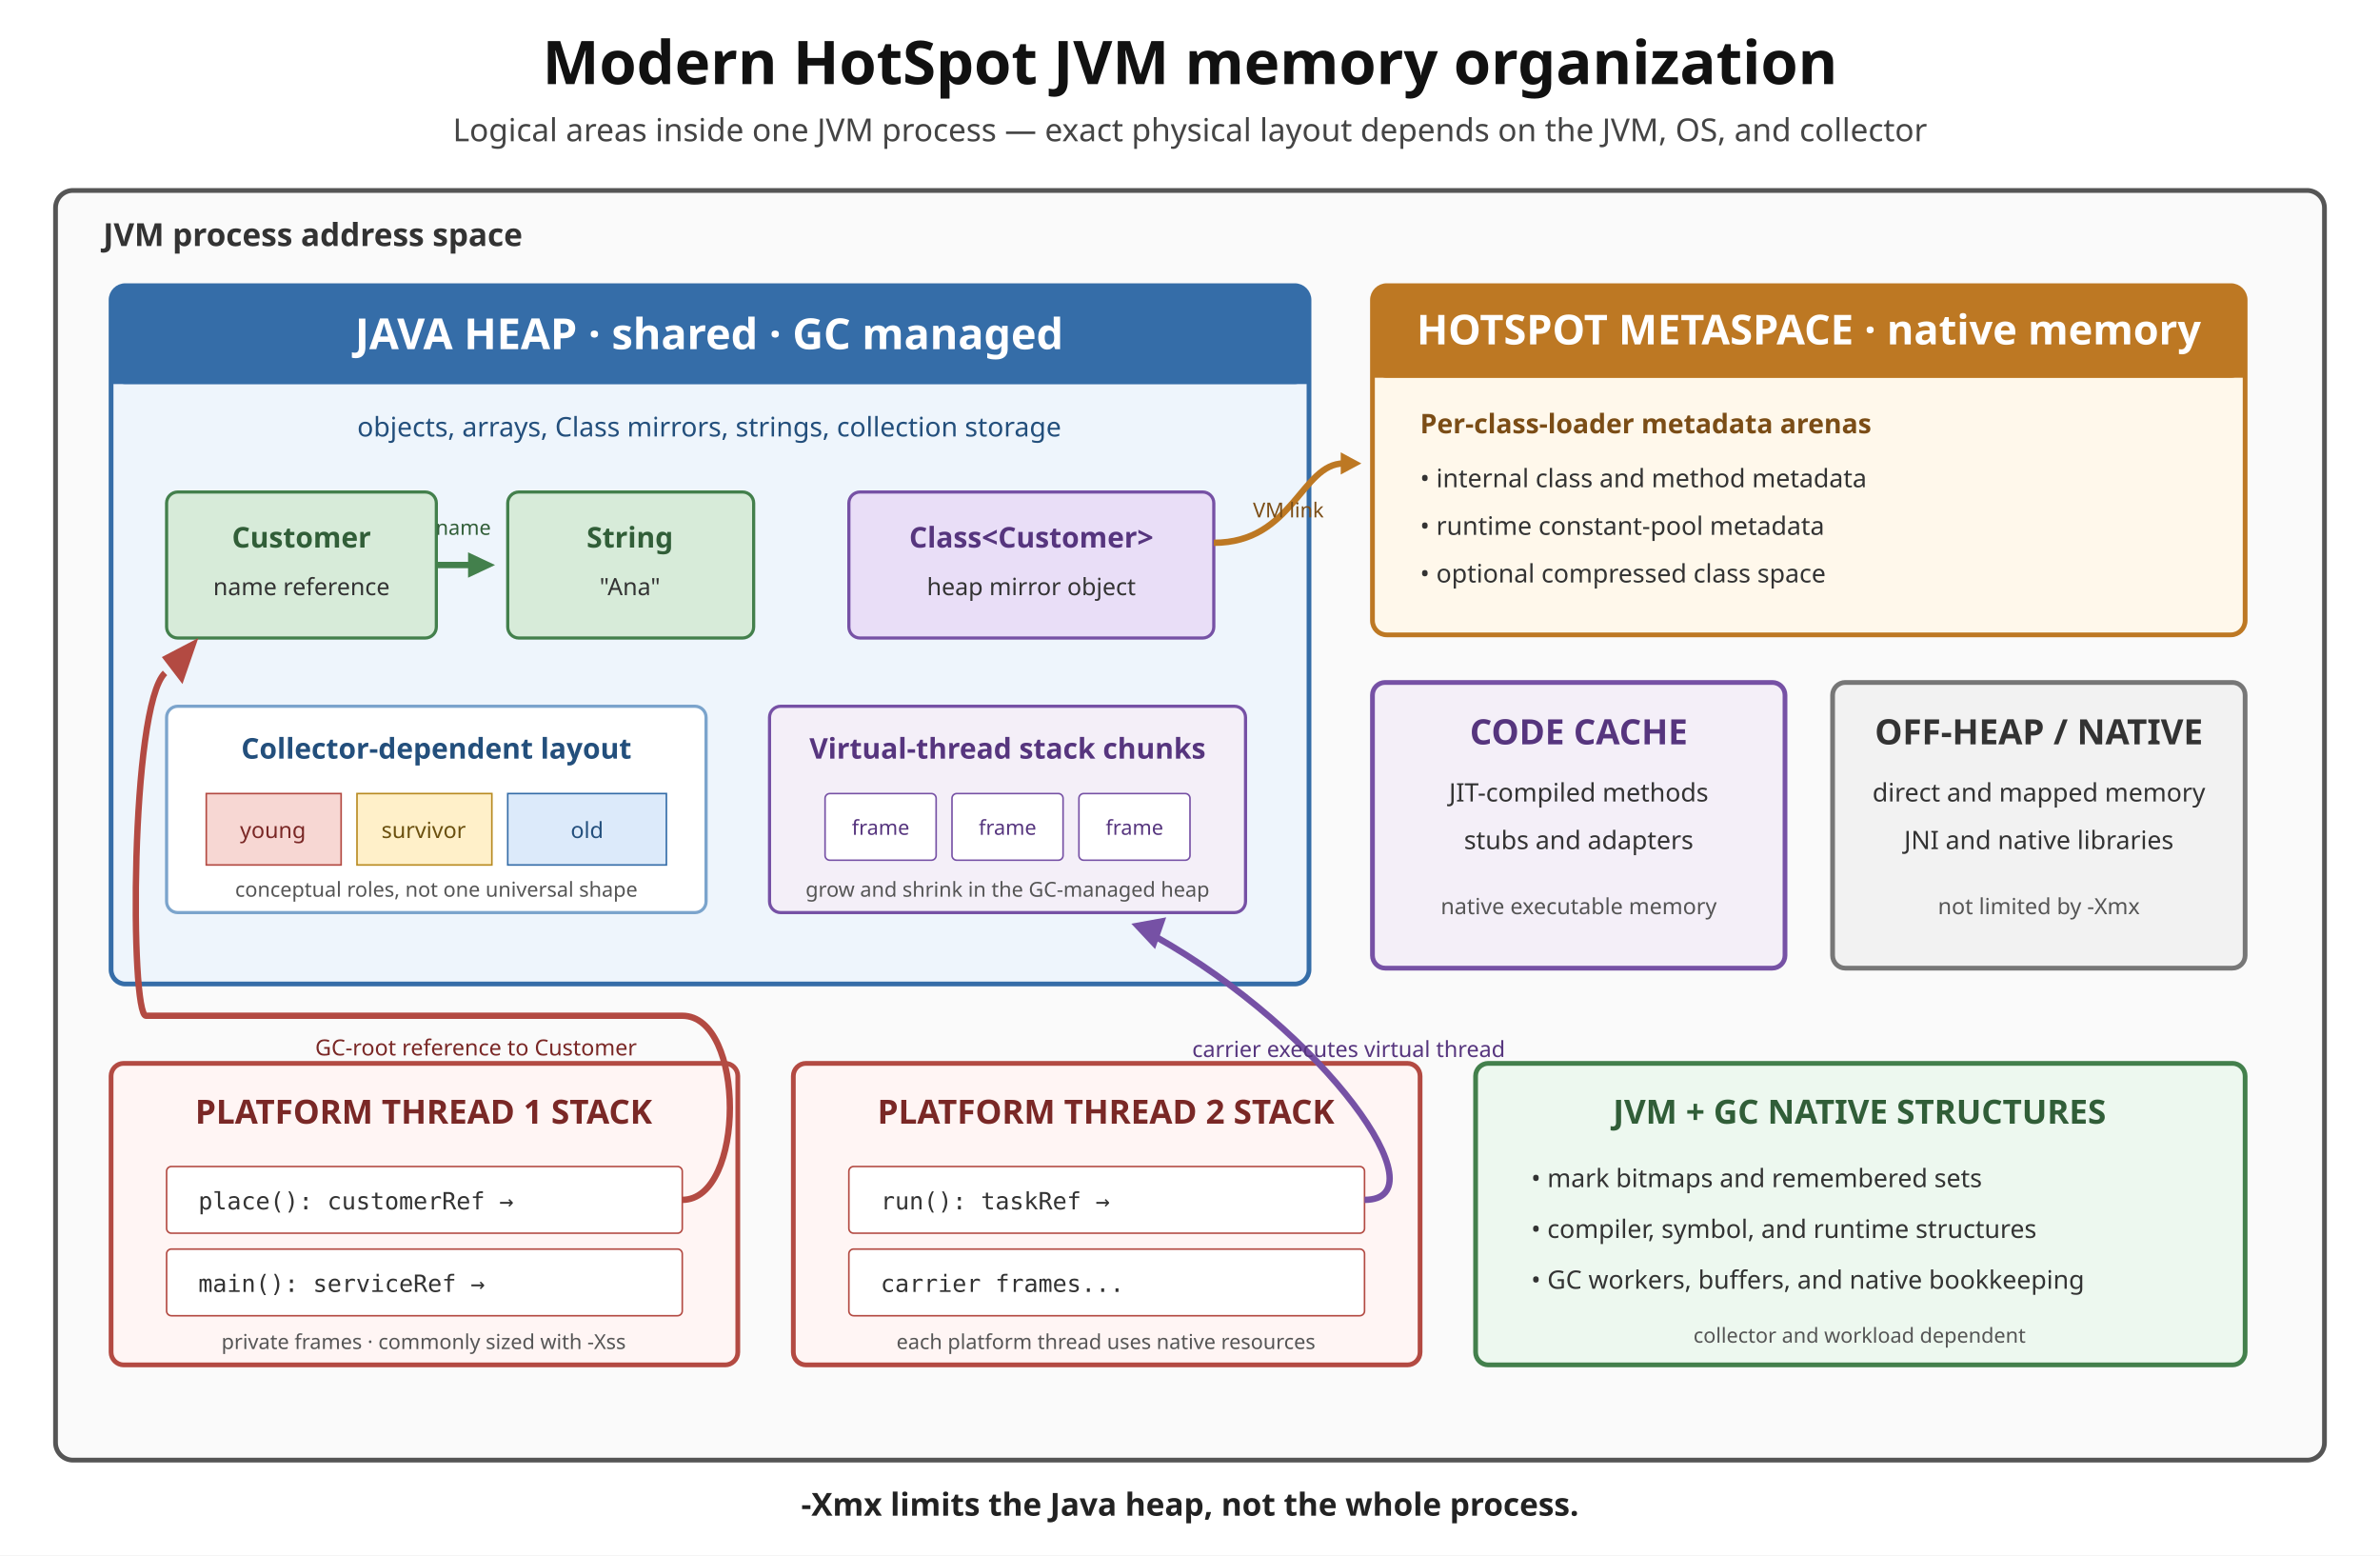
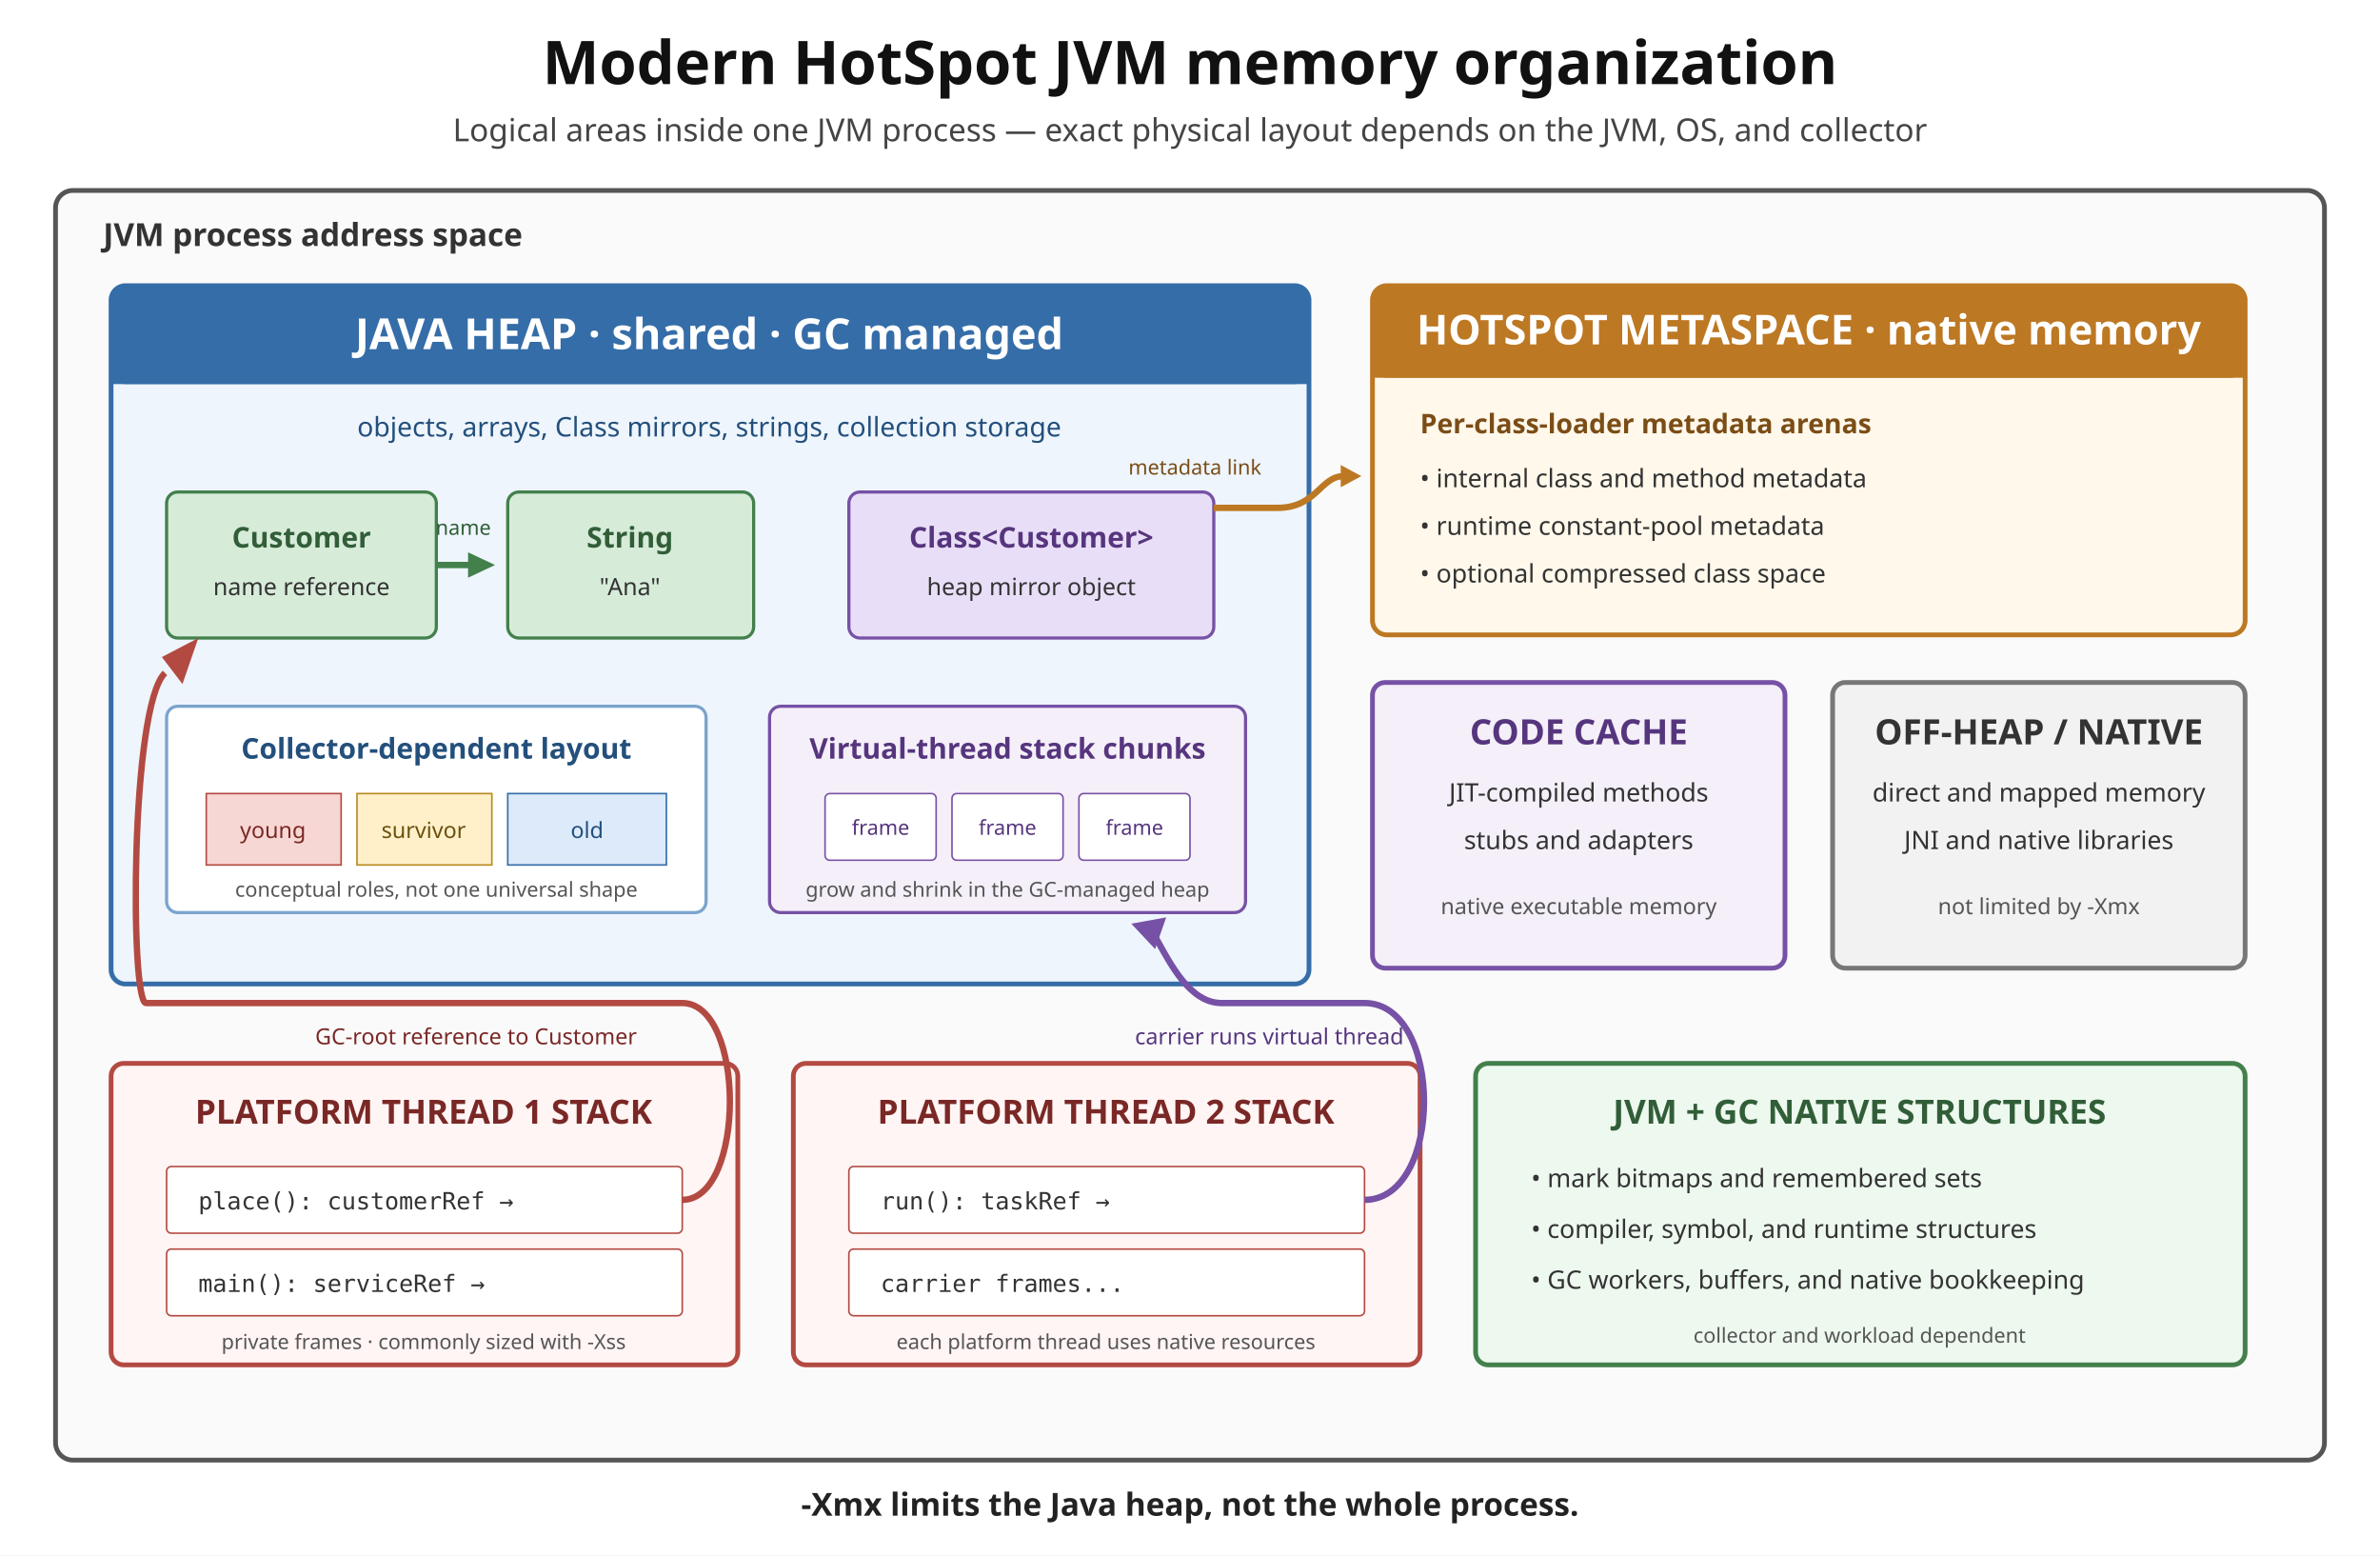
<svg xmlns="http://www.w3.org/2000/svg" width="1500" height="980" viewBox="0 0 1500 980" role="img" aria-labelledby="title description">
  <rect width="1500" height="980" fill="white" />
  <text x="750" y="53" text-anchor="middle" font-family="sans-serif" font-size="38" font-weight="bold" fill="#111">Modern HotSpot JVM memory organization</text>
  <text x="750" y="89" text-anchor="middle" font-family="sans-serif" font-size="20" fill="#444">Logical areas inside one JVM process — exact physical layout depends on the JVM, OS, and collector</text>
  <rect x="35" y="120" width="1430" height="800" rx="11" fill="#fafafa" stroke="#555" stroke-width="3" />
  <text x="65" y="155" font-family="sans-serif" font-size="20" font-weight="bold" fill="#333">JVM process address space</text>
  <rect x="70" y="180" width="755" height="440" rx="9" fill="#eef5fc" stroke="#356da8" stroke-width="3" />
  <rect x="70" y="180" width="755" height="62" rx="9" fill="#356da8" />
  <rect x="70" y="228" width="755" height="14" fill="#356da8" />
  <text x="447" y="220" text-anchor="middle" font-family="sans-serif" font-size="27" font-weight="bold" fill="white">JAVA HEAP · shared · GC managed</text>
  <text x="447" y="275" text-anchor="middle" font-family="sans-serif" font-size="17" fill="#234f7c">objects, arrays, Class mirrors, strings, collection storage</text>
  <rect x="105" y="310" width="170" height="92" rx="7" fill="#d7ebd9" stroke="#43804c" stroke-width="2" />
  <text x="190" y="345" text-anchor="middle" font-family="sans-serif" font-size="18" font-weight="bold" fill="#315e38">Customer</text>
  <text x="190" y="375" text-anchor="middle" font-family="sans-serif" font-size="15" fill="#333">name reference</text>
  <rect x="320" y="310" width="155" height="92" rx="7" fill="#d7ebd9" stroke="#43804c" stroke-width="2" />
  <text x="397" y="345" text-anchor="middle" font-family="sans-serif" font-size="18" font-weight="bold" fill="#315e38">String</text>
  <text x="397" y="375" text-anchor="middle" font-family="sans-serif" font-size="15" fill="#333">"Ana"</text>
  <rect x="535" y="310" width="230" height="92" rx="7" fill="#e9def7" stroke="#7651a5" stroke-width="2" />
  <text x="650" y="345" text-anchor="middle" font-family="sans-serif" font-size="18" font-weight="bold" fill="#56357e">Class&lt;Customer&gt;</text>
  <text x="650" y="375" text-anchor="middle" font-family="sans-serif" font-size="15" fill="#333">heap mirror object</text>
  <path d="M275 356H297" fill="none" stroke="#43804c" stroke-width="4" />
  <polygon points="312,356 295,348 295,364" fill="#43804c" />
  <text x="292" y="337" text-anchor="middle" font-family="sans-serif" font-size="13" fill="#315e38">name</text>
  <rect x="105" y="445" width="340" height="130" rx="7" fill="white" stroke="#7ba4cc" stroke-width="2" />
  <text x="275" y="478" text-anchor="middle" font-family="sans-serif" font-size="18" font-weight="bold" fill="#234f7c">Collector-dependent layout</text>
  <rect x="130" y="500" width="85" height="45" fill="#f7d7d3" stroke="#b34a42" />
  <rect x="225" y="500" width="85" height="45" fill="#fff0c9" stroke="#b88b22" />
  <rect x="320" y="500" width="100" height="45" fill="#dceafa" stroke="#356da8" />
  <text x="172" y="528" text-anchor="middle" font-family="sans-serif" font-size="14" fill="#7a2826">young</text>
  <text x="267" y="528" text-anchor="middle" font-family="sans-serif" font-size="14" fill="#6b500f">survivor</text>
  <text x="370" y="528" text-anchor="middle" font-family="sans-serif" font-size="14" fill="#234f7c">old</text>
  <text x="275" y="565" text-anchor="middle" font-family="sans-serif" font-size="13" fill="#555">conceptual roles, not one universal shape</text>
  <rect x="485" y="445" width="300" height="130" rx="7" fill="#f4eff8" stroke="#7651a5" stroke-width="2" />
  <text x="635" y="478" text-anchor="middle" font-family="sans-serif" font-size="18" font-weight="bold" fill="#56357e">Virtual-thread stack chunks</text>
  <rect x="520" y="500" width="70" height="42" rx="3" fill="white" stroke="#7651a5" />
  <rect x="600" y="500" width="70" height="42" rx="3" fill="white" stroke="#7651a5" />
  <rect x="680" y="500" width="70" height="42" rx="3" fill="white" stroke="#7651a5" />
  <text x="555" y="526" text-anchor="middle" font-family="sans-serif" font-size="13" fill="#56357e">frame</text>
  <text x="635" y="526" text-anchor="middle" font-family="sans-serif" font-size="13" fill="#56357e">frame</text>
  <text x="715" y="526" text-anchor="middle" font-family="sans-serif" font-size="13" fill="#56357e">frame</text>
  <text x="635" y="565" text-anchor="middle" font-family="sans-serif" font-size="13" fill="#555">grow and shrink in the GC-managed heap</text>
  <rect x="865" y="180" width="550" height="220" rx="9" fill="#fff8eb" stroke="#bd7823" stroke-width="3" />
  <rect x="865" y="180" width="550" height="58" rx="9" fill="#bd7823" />
  <rect x="865" y="224" width="550" height="14" fill="#bd7823" />
  <text x="1140" y="217" text-anchor="middle" font-family="sans-serif" font-size="26" font-weight="bold" fill="white">HOTSPOT METASPACE · native memory</text>
  <text x="895" y="273" font-family="sans-serif" font-size="17" font-weight="bold" fill="#7b4d16">Per-class-loader metadata arenas</text>
  <text x="895" y="307" font-family="sans-serif" font-size="16" fill="#333">• internal class and method metadata</text>
  <text x="895" y="337" font-family="sans-serif" font-size="16" fill="#333">• runtime constant-pool metadata</text>
  <text x="895" y="367" font-family="sans-serif" font-size="16" fill="#333">• optional compressed class space</text>
-   <path d="M765 342C815 342 820 292 847 292" fill="none" stroke="#bd7823" stroke-width="4" />
-   <polygon points="858,292 845,285 845,299" fill="#bd7823" />
-   <text x="812" y="326" text-anchor="middle" font-family="sans-serif" font-size="13" fill="#7b4d16">VM link</text>
+   <text x="795" y="299" text-anchor="end" font-family="sans-serif" font-size="13" fill="#7b4d16">metadata link</text>
+   <path d="M765 320H805C830 320 832 300 847 300" fill="none" stroke="#bd7823" stroke-width="4" />
+   <polygon points="858,300 845,293 845,307" fill="#bd7823" />
  <rect x="865" y="430" width="260" height="180" rx="8" fill="#f4eff8" stroke="#7651a5" stroke-width="3" />
  <text x="995" y="469" text-anchor="middle" font-family="sans-serif" font-size="22" font-weight="bold" fill="#56357e">CODE CACHE</text>
  <text x="995" y="505" text-anchor="middle" font-family="sans-serif" font-size="16" fill="#333">JIT-compiled methods</text>
  <text x="995" y="535" text-anchor="middle" font-family="sans-serif" font-size="16" fill="#333">stubs and adapters</text>
  <text x="995" y="576" text-anchor="middle" font-family="sans-serif" font-size="14" fill="#555">native executable memory</text>
  <rect x="1155" y="430" width="260" height="180" rx="8" fill="#f2f2f2" stroke="#777" stroke-width="3" />
  <text x="1285" y="469" text-anchor="middle" font-family="sans-serif" font-size="22" font-weight="bold" fill="#333">OFF-HEAP / NATIVE</text>
  <text x="1285" y="505" text-anchor="middle" font-family="sans-serif" font-size="16" fill="#333">direct and mapped memory</text>
  <text x="1285" y="535" text-anchor="middle" font-family="sans-serif" font-size="16" fill="#333">JNI and native libraries</text>
  <text x="1285" y="576" text-anchor="middle" font-family="sans-serif" font-size="14" fill="#555">not limited by -Xmx</text>
  <rect x="70" y="670" width="395" height="190" rx="8" fill="#fff5f4" stroke="#b34a42" stroke-width="3" />
  <text x="267" y="708" text-anchor="middle" font-family="sans-serif" font-size="21" font-weight="bold" fill="#7a2826">PLATFORM THREAD 1 STACK</text>
  <rect x="105" y="735" width="325" height="42" rx="3" fill="white" stroke="#b34a42" />
  <rect x="105" y="787" width="325" height="42" rx="3" fill="white" stroke="#b34a42" />
  <text x="125" y="762" font-family="monospace" font-size="15" fill="#333">place(): customerRef →</text>
  <text x="125" y="814" font-family="monospace" font-size="15" fill="#333">main(): serviceRef →</text>
  <text x="267" y="850" text-anchor="middle" font-family="sans-serif" font-size="13" fill="#555">private frames · commonly sized with -Xss</text>
  <rect x="500" y="670" width="395" height="190" rx="8" fill="#fff5f4" stroke="#b34a42" stroke-width="3" />
  <text x="697" y="708" text-anchor="middle" font-family="sans-serif" font-size="21" font-weight="bold" fill="#7a2826">PLATFORM THREAD 2 STACK</text>
  <rect x="535" y="735" width="325" height="42" rx="3" fill="white" stroke="#b34a42" />
  <rect x="535" y="787" width="325" height="42" rx="3" fill="white" stroke="#b34a42" />
  <text x="555" y="762" font-family="monospace" font-size="15" fill="#333">run(): taskRef →</text>
  <text x="555" y="814" font-family="monospace" font-size="15" fill="#333">carrier frames...</text>
  <text x="697" y="850" text-anchor="middle" font-family="sans-serif" font-size="13" fill="#555">each platform thread uses native resources</text>
-   <path d="M430 756C470 756 470 640 430 640H92C82 640 82 445 104 424" fill="none" stroke="#b34a42" stroke-width="4" />
+   <path d="M430 756C470 756 470 632 430 632H92C82 632 82 445 104 424" fill="none" stroke="#b34a42" stroke-width="4" />
  <polygon points="125,402 102,414 115,431" fill="#b34a42" />
-   <text x="300" y="665" text-anchor="middle" font-family="sans-serif" font-size="14" fill="#7a2826">GC-root reference to Customer</text>
-   <path d="M860 756C910 756 835 650 728 590" fill="none" stroke="#7651a5" stroke-width="4" />
+   <text x="300" y="658" text-anchor="middle" font-family="sans-serif" font-size="14" fill="#7a2826">GC-root reference to Customer</text>
+   <path d="M860 756C910 756 910 632 860 632H770C750 632 738 608 728 590" fill="none" stroke="#7651a5" stroke-width="4" />
  <polygon points="713,582 728,598 735,578" fill="#7651a5" />
-   <text x="850" y="666" text-anchor="middle" font-family="sans-serif" font-size="14" fill="#56357e">carrier executes virtual thread</text>
+   <text x="800" y="658" text-anchor="middle" font-family="sans-serif" font-size="14" fill="#56357e">carrier runs virtual thread</text>
  <rect x="930" y="670" width="485" height="190" rx="8" fill="#edf8ef" stroke="#43804c" stroke-width="3" />
  <text x="1172" y="708" text-anchor="middle" font-family="sans-serif" font-size="21" font-weight="bold" fill="#315e38">JVM + GC NATIVE STRUCTURES</text>
  <text x="965" y="748" font-family="sans-serif" font-size="16" fill="#333">• mark bitmaps and remembered sets</text>
  <text x="965" y="780" font-family="sans-serif" font-size="16" fill="#333">• compiler, symbol, and runtime structures</text>
  <text x="965" y="812" font-family="sans-serif" font-size="16" fill="#333">• GC workers, buffers, and native bookkeeping</text>
  <text x="1172" y="846" text-anchor="middle" font-family="sans-serif" font-size="13" fill="#555">collector and workload dependent</text>
  <text x="750" y="955" text-anchor="middle" font-family="sans-serif" font-size="20" font-weight="bold" fill="#222">-Xmx limits the Java heap, not the whole process.</text>
</svg>
